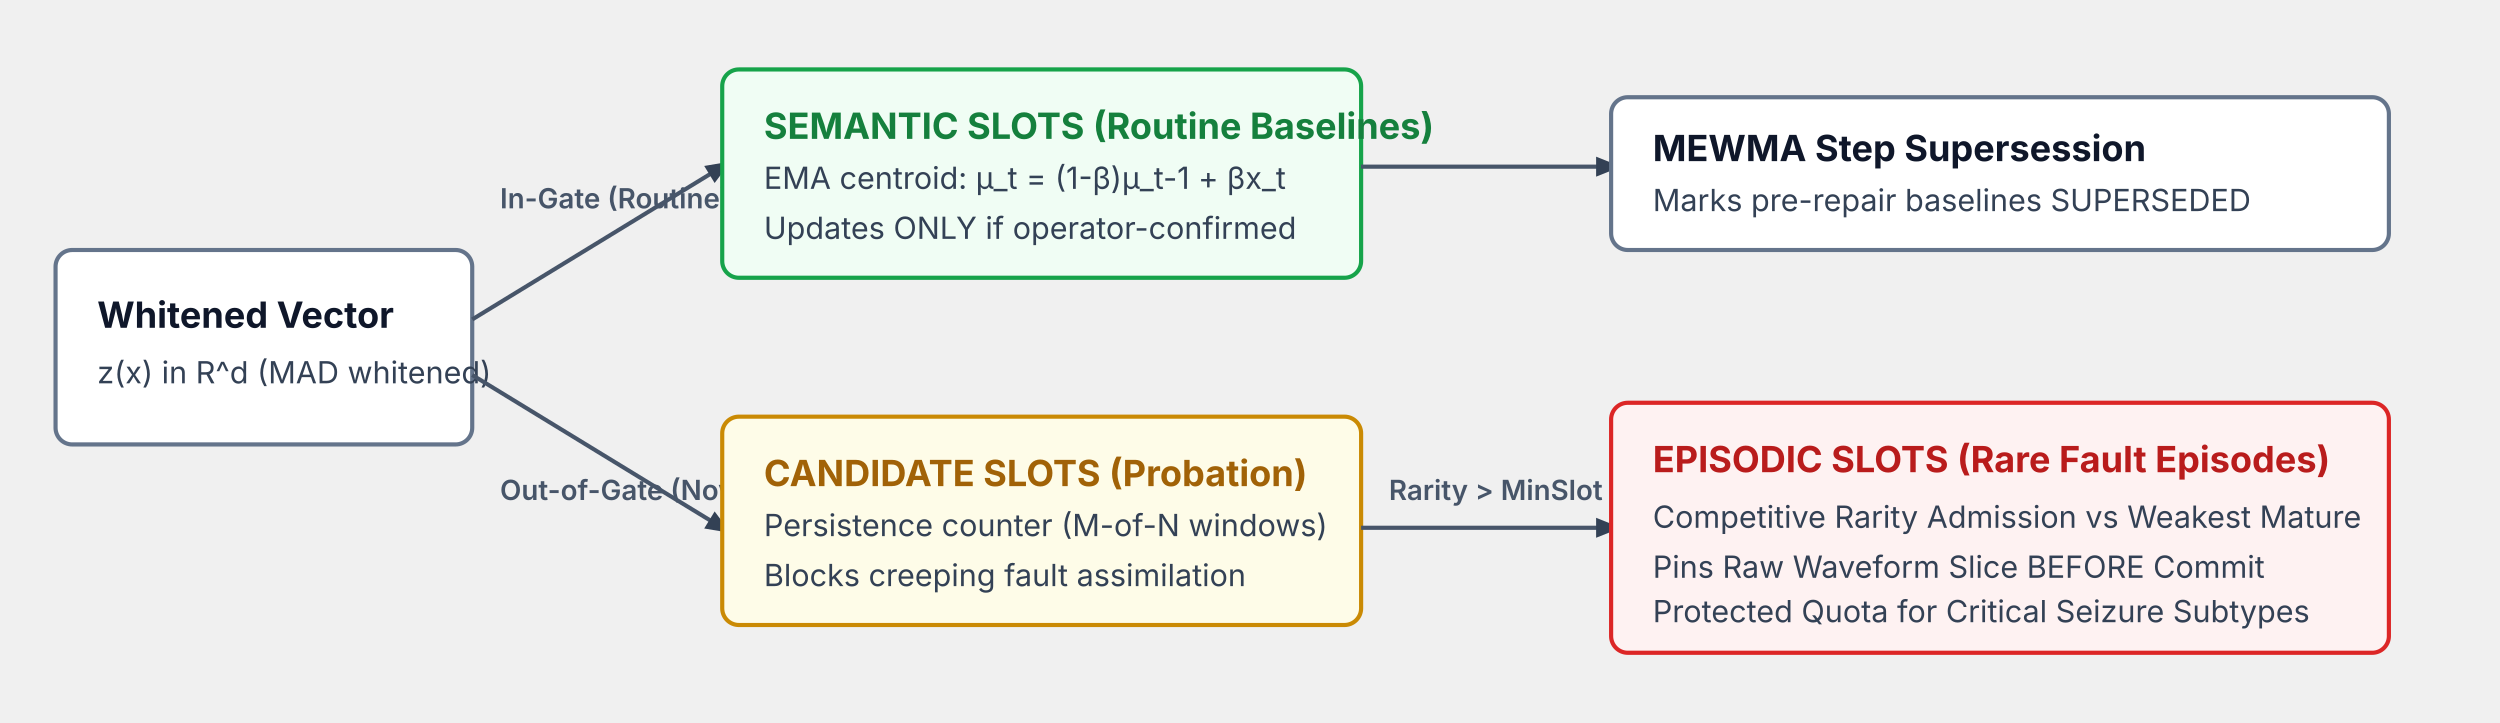
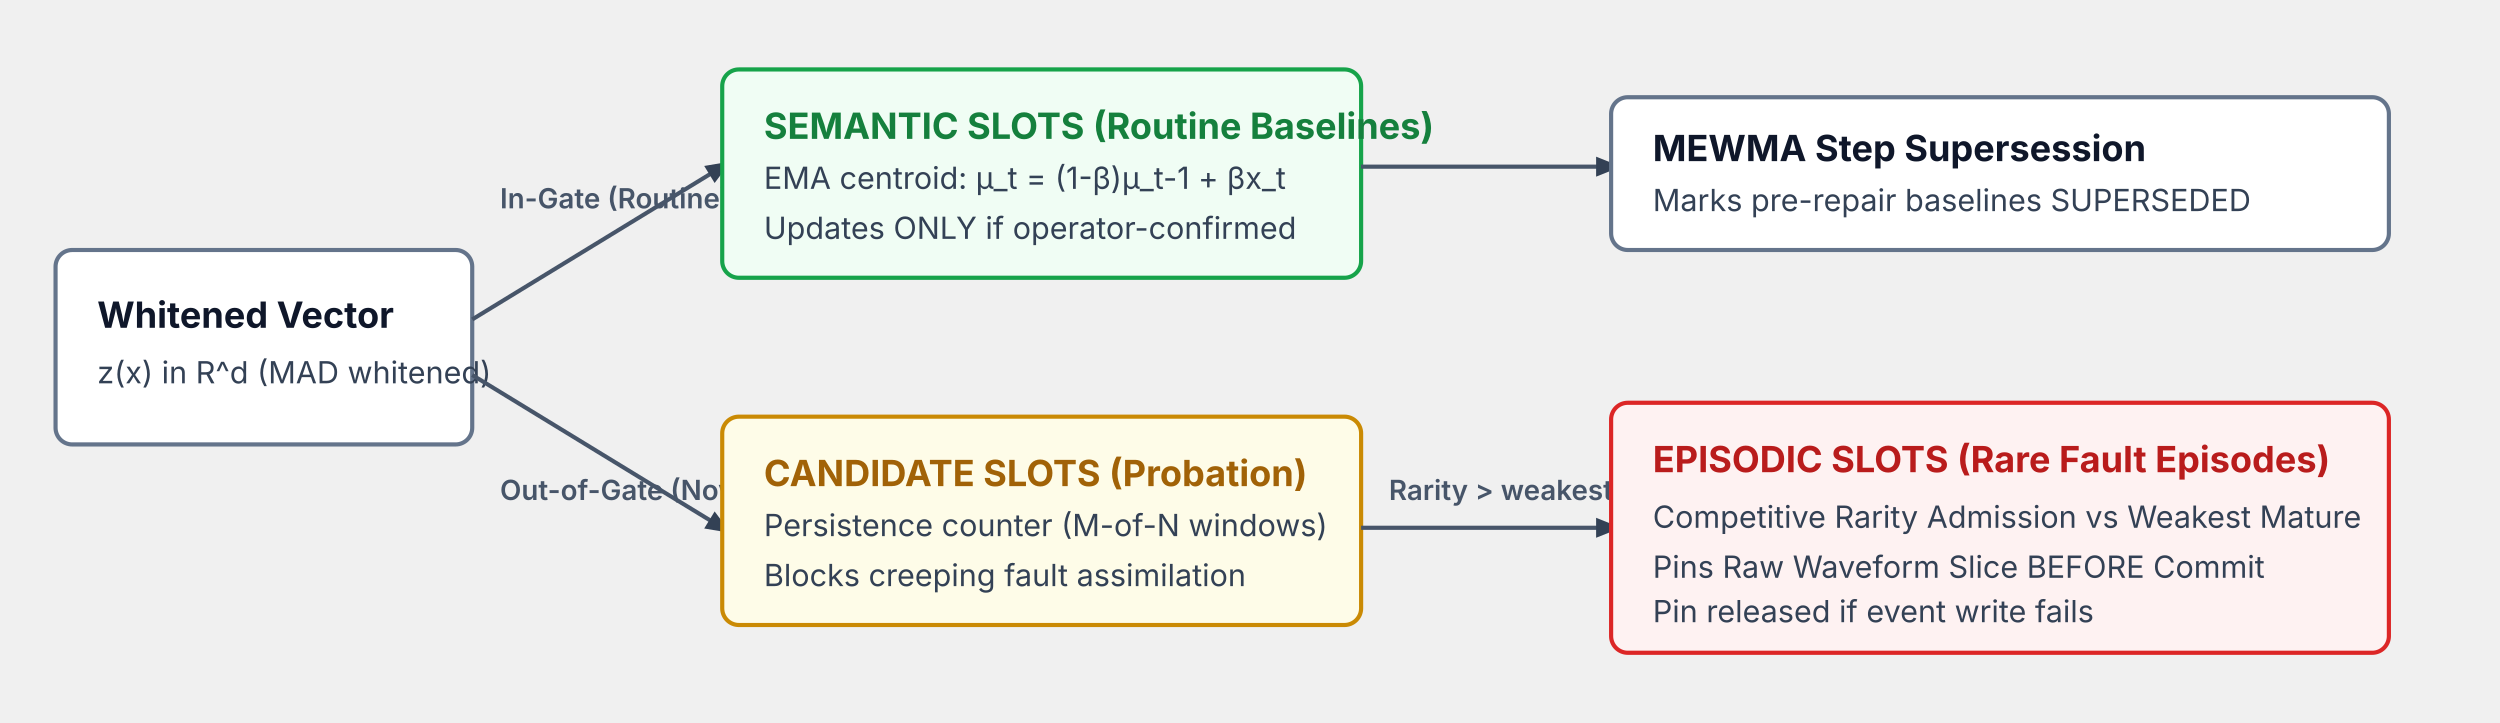
<svg xmlns="http://www.w3.org/2000/svg" viewBox="0 0 900 260" width="100%" height="100%">
  <defs>
    <marker id="arrow2" viewBox="0 0 10 10" refX="6" refY="5" markerWidth="6" markerHeight="6" orient="auto-start-reverse">
      <path d="M 0 1 L 10 5 L 0 9 z" fill="#334155" />
    </marker>
    <style>
      .slot-box { fill: #ffffff; stroke: #64748b; stroke-width: 1.5; rx: 6px; }
      .slot-semantic { fill: #f0fdf4; stroke: #16a34a; stroke-width: 1.5; rx: 6px; }
      .slot-candidate { fill: #fefce8; stroke: #ca8a04; stroke-width: 1.5; rx: 6px; }
      .slot-episodic { fill: #fef2f2; stroke: #dc2626; stroke-width: 1.5; rx: 6px; }
      .txt-h { font-family: Inter, system-ui, sans-serif; font-size: 13px; font-weight: 700; fill: #0f172a; }
      .txt-p { font-family: Inter, system-ui, sans-serif; font-size: 11px; fill: #334155; }
      .lbl { font-family: Inter, system-ui, sans-serif; font-size: 10px; font-weight: 600; fill: #475569; }
      .flow { stroke: #475569; stroke-width: 1.5; fill: none; marker-end: url(#arrow2); }
    </style>
  </defs>
  <rect x="20" y="90" width="150" height="70" class="slot-box" />
  <text x="35" y="118" class="txt-h">Whitened Vector</text>
  <text x="35" y="138" class="txt-p">z(x) in R^d (MAD whitened)</text>
  <path d="M 170 115 L 260 60" class="flow" />
  <text x="180" y="75" class="lbl">In-Gate (Routine)</text>
  <path d="M 170 135 L 260 190" class="flow" />
  <text x="180" y="180" class="lbl">Out-of-Gate (Novel)</text>
  <rect x="260" y="25" width="230" height="75" class="slot-semantic" />
  <text x="275" y="50" class="txt-h" style="fill: #15803d;">SEMANTIC SLOTS (Routine Baselines)</text>
  <text x="275" y="68" class="txt-p">EMA centroid: μ_t = (1-β)μ_t-1 + βx_t</text>
  <text x="275" y="86" class="txt-p">Updates ONLY if operator-confirmed</text>
  <rect x="260" y="150" width="230" height="75" class="slot-candidate" />
  <text x="275" y="175" class="txt-h" style="fill: #a16207;">CANDIDATE SLOTS (Probation)</text>
  <text x="275" y="193" class="txt-p">Persistence counter (M-of-N windows)</text>
  <text x="275" y="211" class="txt-p">Blocks creeping fault assimilation</text>
  <path d="M 490 60 L 580 60" class="flow" />
  <rect x="580" y="35" width="280" height="55" class="slot-box" />
  <text x="595" y="58" class="txt-h">MEWMA Step Supersession</text>
  <text x="595" y="76" class="txt-p">Marks pre-repair baselines SUPERSEDED</text>
  <path d="M 490 190 L 580 190" class="flow" />
-   <text x="500" y="180" class="lbl">Rarity &gt; MinSlot</text>
+   <text x="500" y="180" class="lbl">Rarity &gt; weakest</text>
  <rect x="580" y="145" width="280" height="90" class="slot-episodic" />
  <text x="595" y="170" class="txt-h" style="fill: #b91c1c;">EPISODIC SLOTS (Rare Fault Episodes)</text>
  <text x="595" y="190" class="txt-p">Competitive Rarity Admission vs Weakest Mature</text>
  <text x="595" y="208" class="txt-p">Pins Raw Waveform Slice BEFORE Commit</text>
-   <text x="595" y="224" class="txt-p">Protected Quota for Critical Seizure Subtypes</text>
+   <text x="595" y="224" class="txt-p">Pin released if event write fails</text>
</svg>
